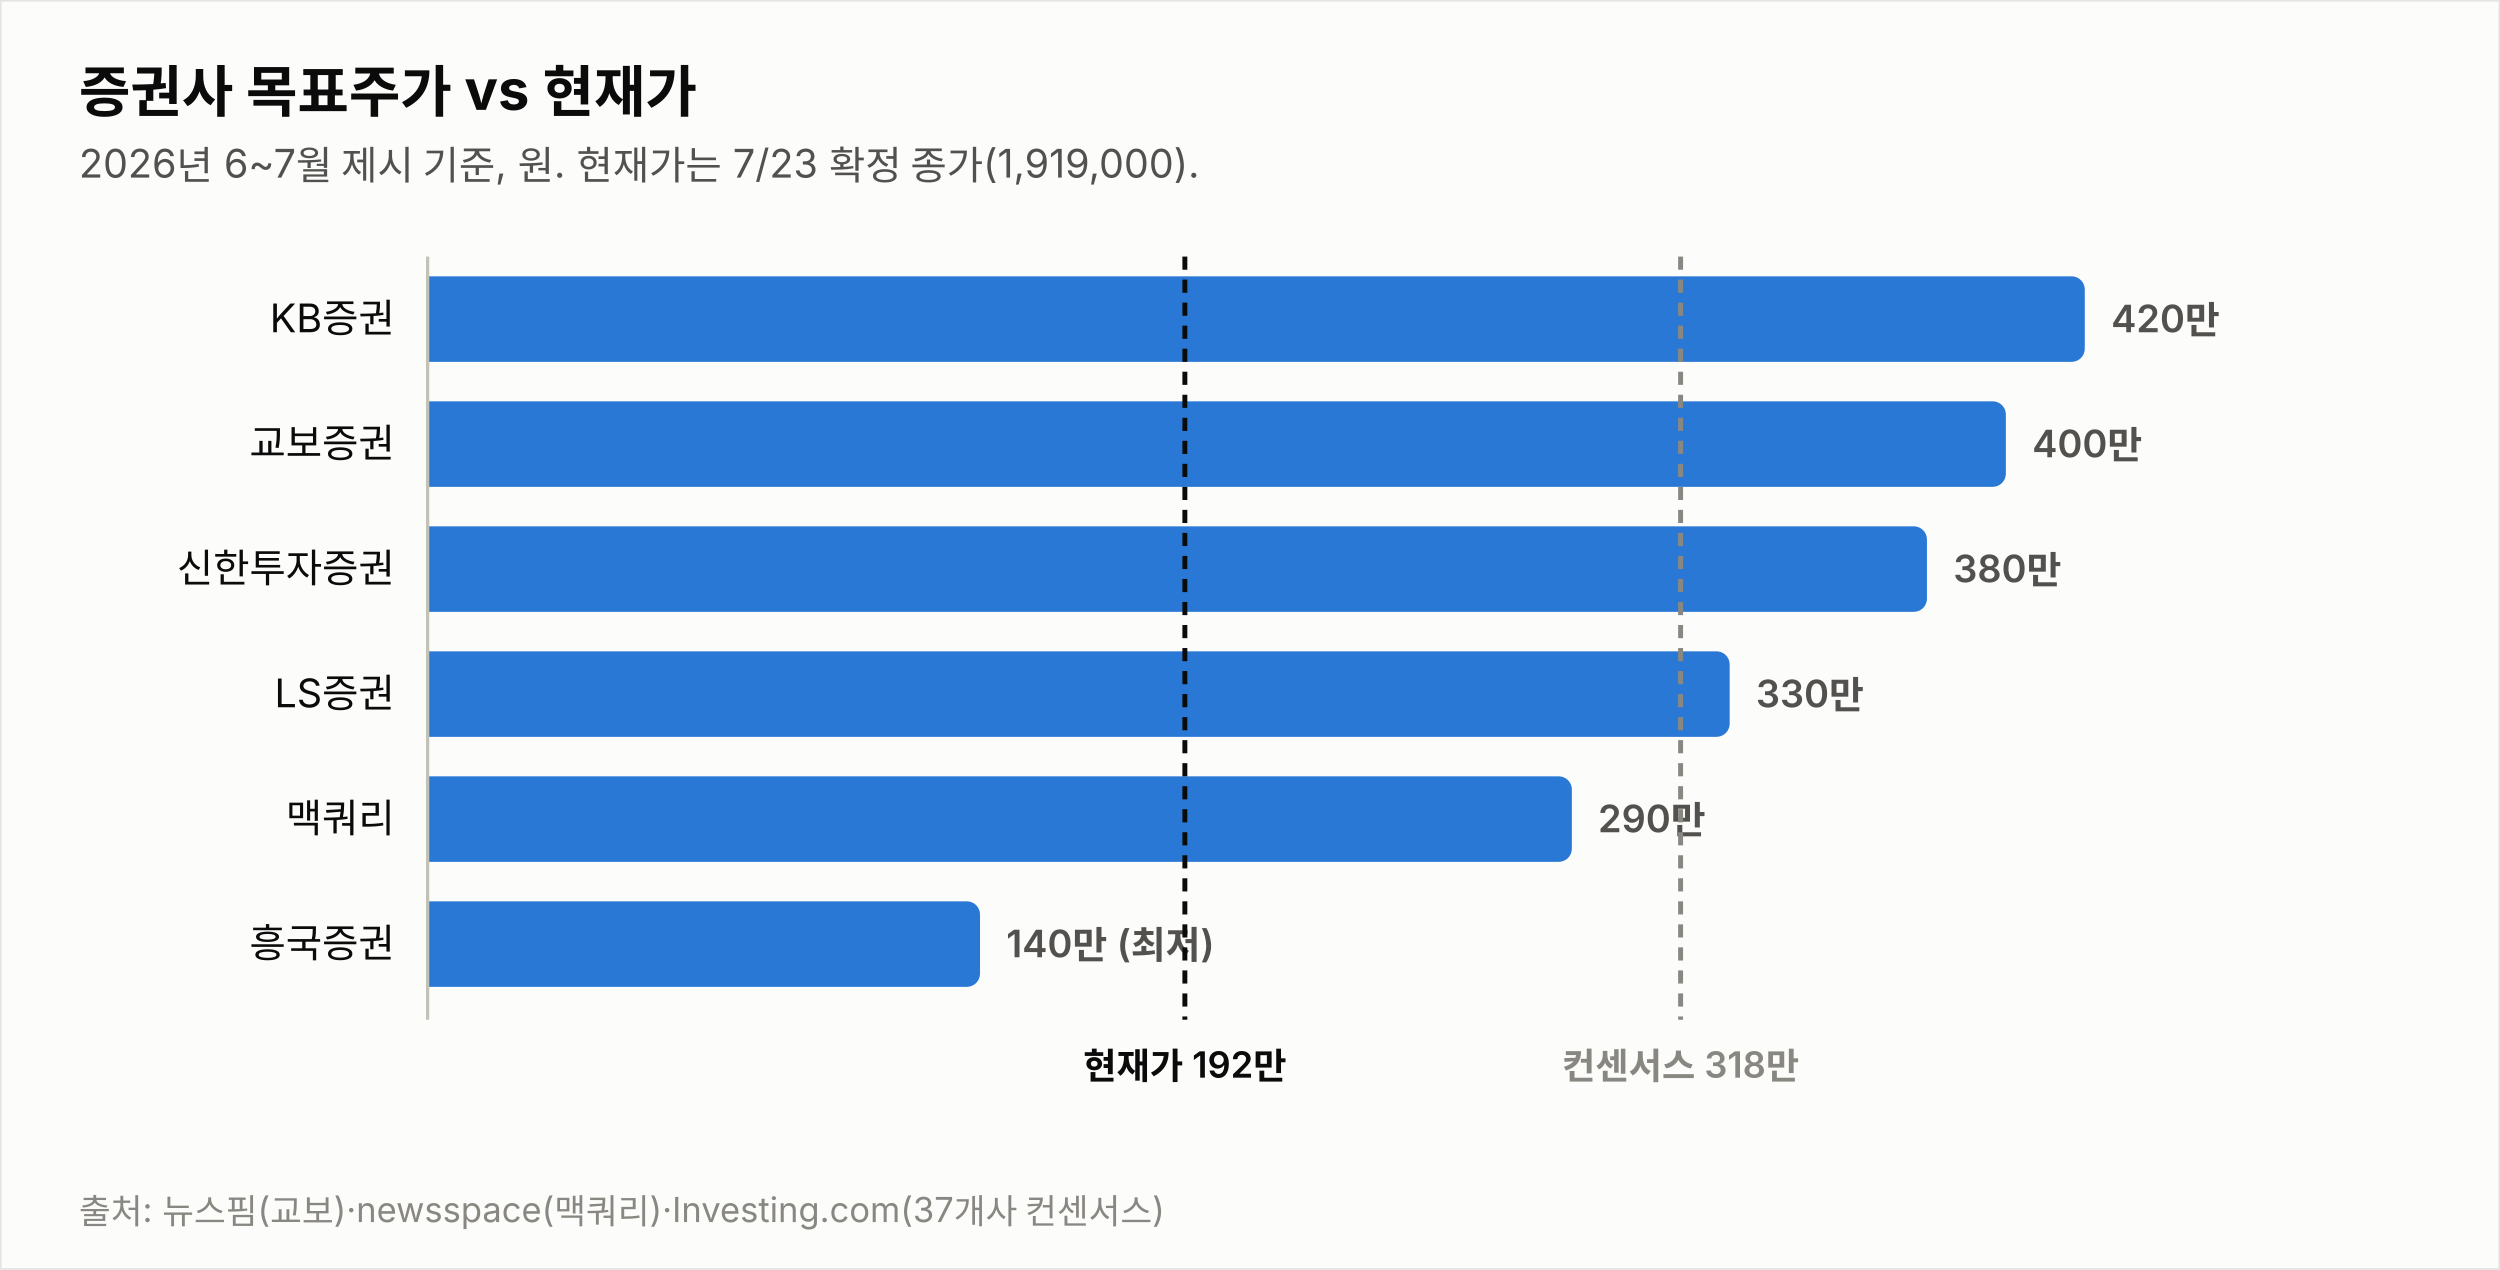
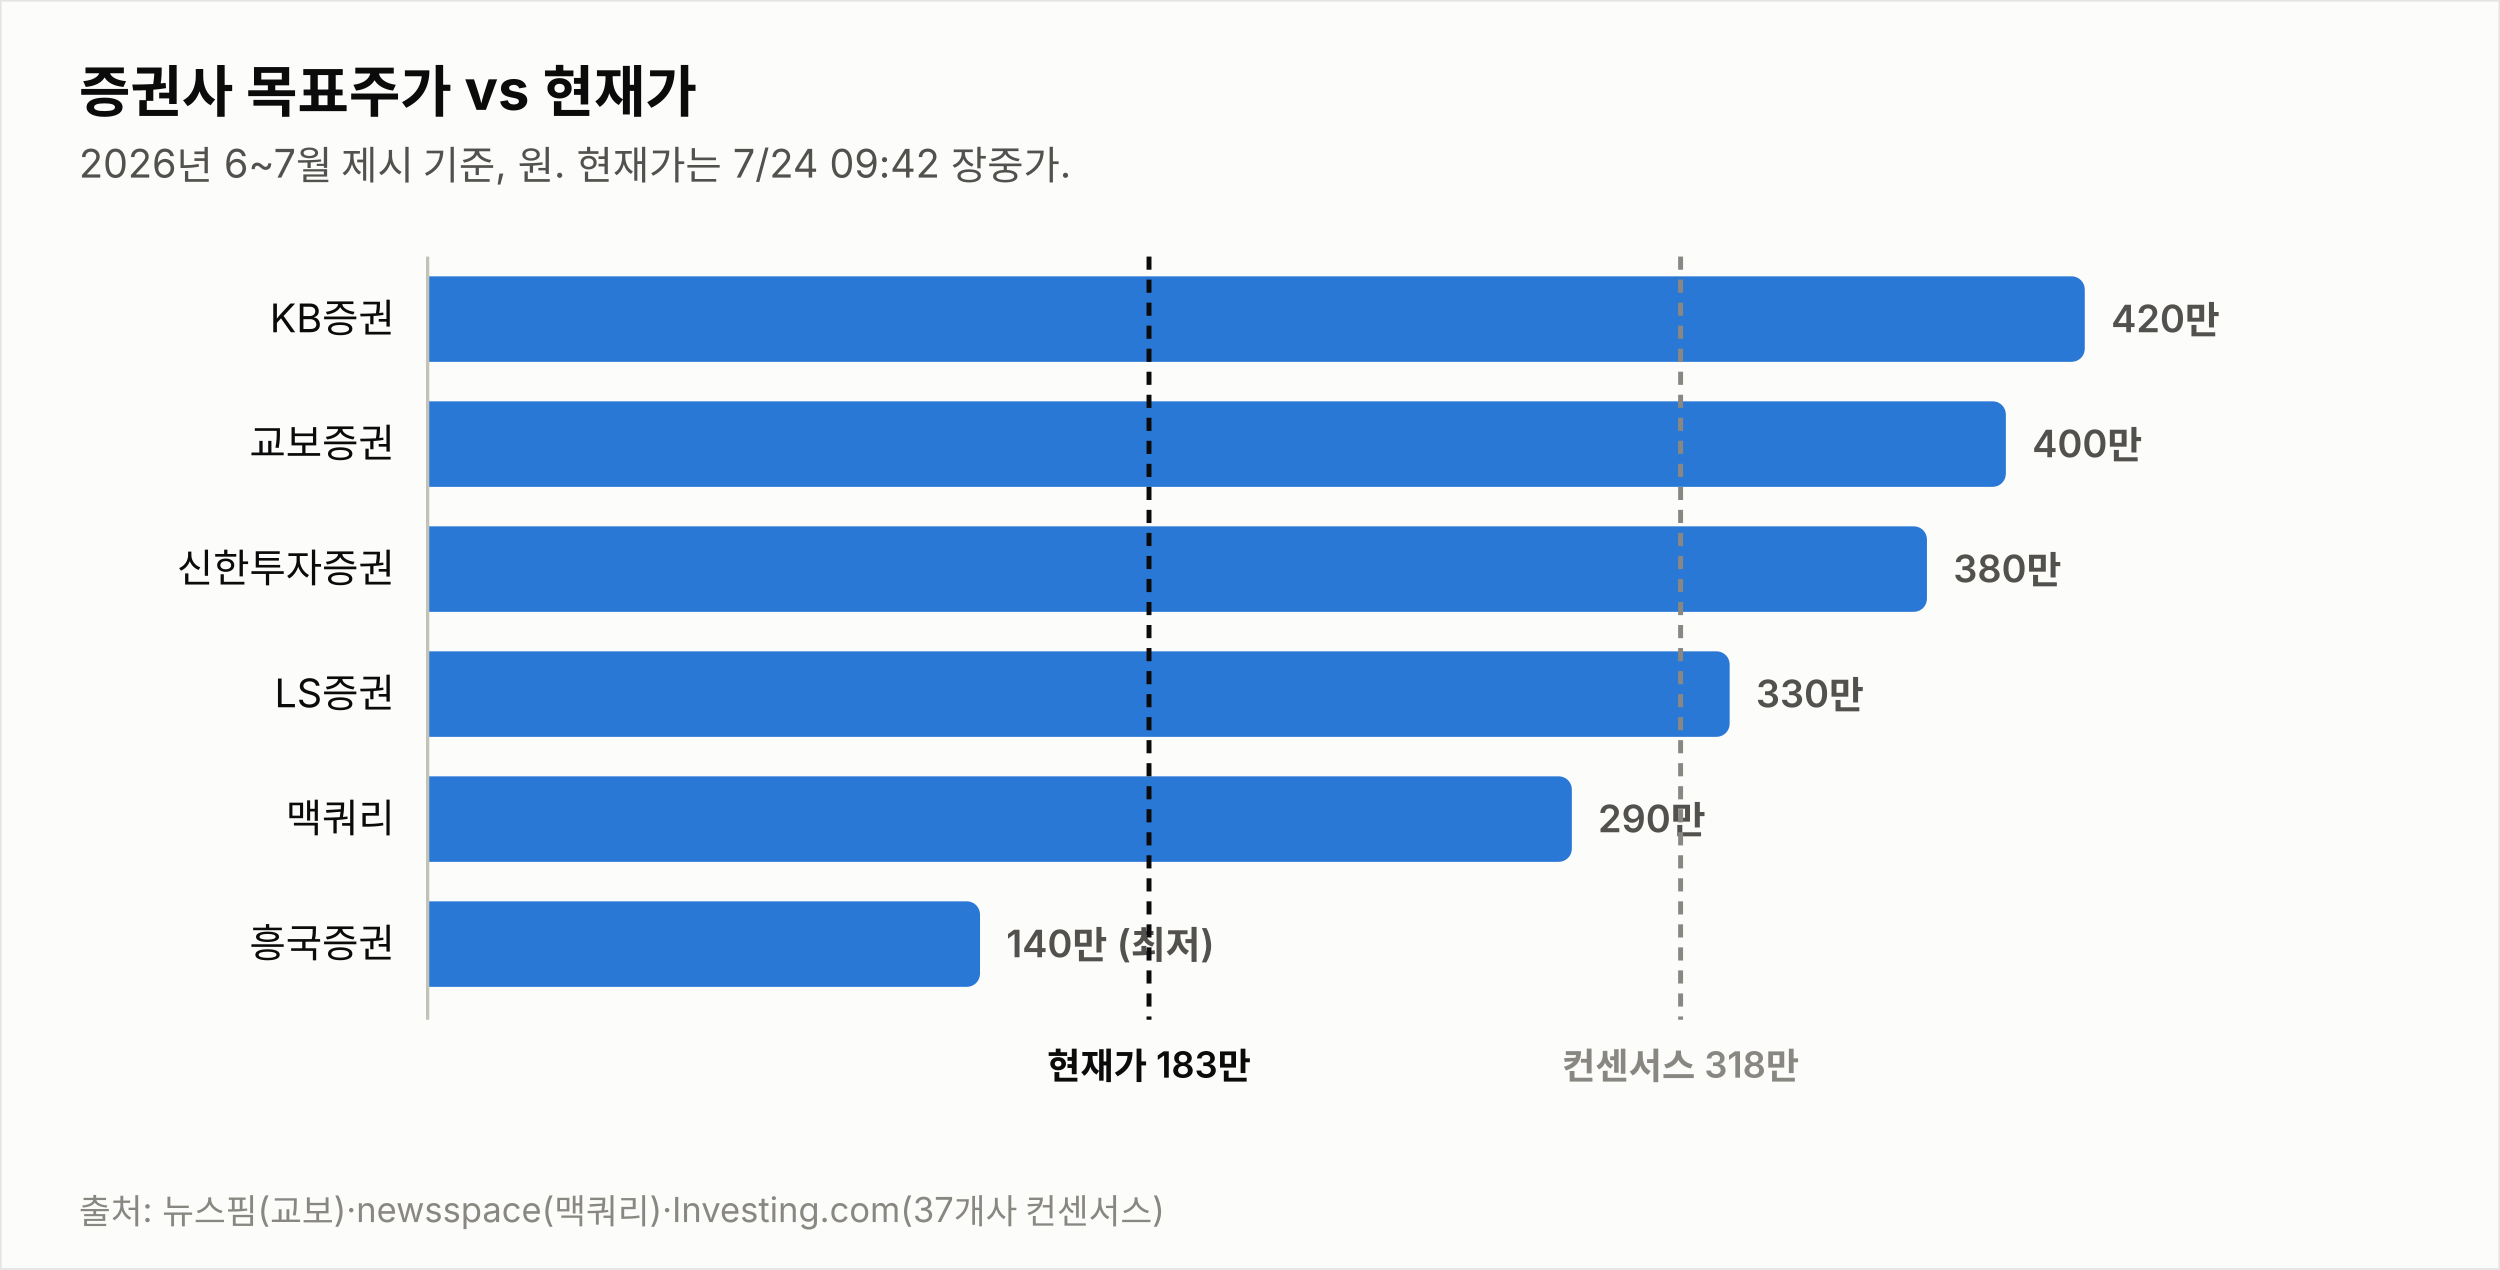
<svg xmlns="http://www.w3.org/2000/svg" width="760" height="386" viewBox="0 0 760 386" font-family="system-ui,-apple-system,&quot;Segoe UI&quot;,&quot;Malgun Gothic&quot;,&quot;Apple SD Gothic Neo&quot;,sans-serif">
  <rect width="760" height="386" fill="#fcfcfb" stroke="rgba(11,11,11,0.10)" />
  <text x="24" y="34" font-size="17" font-weight="700" fill="#0b0b0b">증권사 목표주가 vs 현재가</text>
-   <text x="24" y="54" font-size="12" fill="#52514e">2026년 6~7월 제시 기준, 원. 현재가는 7/23 확정 종가(1,919,000).</text>
+   <text x="24" y="54" font-size="12" fill="#52514e">2026년 6~7월 제시 기준, 원. 현재가는 7/24 09:42 장중가.</text>
  <text x="120" y="101.0" font-size="12" fill="#0b0b0b" text-anchor="end">KB증권</text>
  <path d="M130,84 h499.774 a4,4 0 0 1 4,4 v18 a4,4 0 0 1 -4,4 h-499.774 z" fill="#2a78d6" opacity="1.0" />
  <text x="641.8" y="101.0" font-size="11.5" font-weight="600" fill="#52514e" style="font-variant-numeric:tabular-nums">420만</text>
  <text x="120" y="139.0" font-size="12" fill="#0b0b0b" text-anchor="end">교보증권</text>
  <path d="M130,122 h475.784 a4,4 0 0 1 4,4 v18 a4,4 0 0 1 -4,4 h-475.784 z" fill="#2a78d6" opacity="1.0" />
  <text x="617.8" y="139.0" font-size="11.5" font-weight="600" fill="#52514e" style="font-variant-numeric:tabular-nums">400만</text>
  <text x="120" y="177.0" font-size="12" fill="#0b0b0b" text-anchor="end">신한투자증권</text>
  <path d="M130,160 h451.795 a4,4 0 0 1 4,4 v18 a4,4 0 0 1 -4,4 h-451.795 z" fill="#2a78d6" opacity="1.0" />
  <text x="593.8" y="177.0" font-size="11.5" font-weight="600" fill="#52514e" style="font-variant-numeric:tabular-nums">380만</text>
  <text x="120" y="215.0" font-size="12" fill="#0b0b0b" text-anchor="end">LS증권</text>
  <path d="M130,198 h391.822 a4,4 0 0 1 4,4 v18 a4,4 0 0 1 -4,4 h-391.822 z" fill="#2a78d6" opacity="1.0" />
  <text x="533.8" y="215.0" font-size="11.5" font-weight="600" fill="#52514e" style="font-variant-numeric:tabular-nums">330만</text>
  <text x="120" y="253.0" font-size="12" fill="#0b0b0b" text-anchor="end">맥쿼리</text>
  <path d="M130,236 h343.844 a4,4 0 0 1 4,4 v18 a4,4 0 0 1 -4,4 h-343.844 z" fill="#2a78d6" opacity="1.0" />
  <text x="485.8" y="253.0" font-size="11.5" font-weight="600" fill="#52514e" style="font-variant-numeric:tabular-nums">290만</text>
  <text x="120" y="291.0" font-size="12" fill="#0b0b0b" text-anchor="end">흥국증권</text>
  <path d="M130,274 h163.925 a4,4 0 0 1 4,4 v18 a4,4 0 0 1 -4,4 h-163.925 z" fill="#2a78d6" opacity="1.0" />
  <text x="305.9" y="291.0" font-size="11.5" font-weight="600" fill="#52514e" style="font-variant-numeric:tabular-nums">140만 (최저)</text>
  <line x1="130" y1="78" x2="130" y2="310" stroke="#c3c2b7" stroke-width="1" />
-   <line x1="360.2" y1="78" x2="360.2" y2="310" stroke="#0b0b0b" stroke-width="1.5" stroke-dasharray="4 3" />
-   <text x="360.2" y="328" font-size="11" font-weight="600" fill="#0b0b0b" text-anchor="middle">현재가 192만</text>
+   <line x1="349.3" y1="78" x2="349.3" y2="310" stroke="#0b0b0b" stroke-width="1.5" stroke-dasharray="4 3" />
+   <text x="349.3" y="328" font-size="11" font-weight="600" fill="#0b0b0b" text-anchor="middle">현재가 183만</text>
  <line x1="510.9" y1="78" x2="510.9" y2="310" stroke="#898781" stroke-width="1.5" stroke-dasharray="4 3" />
  <text x="510.9" y="328" font-size="11" font-weight="600" fill="#898781" text-anchor="middle">컨센서스 318만</text>
  <text x="24" y="372" font-size="10.5" fill="#898781">출처: 뉴스핌(교보)·newsspace(맥쿼리)·Investing.com(37개사 컨센서스)</text>
</svg>
